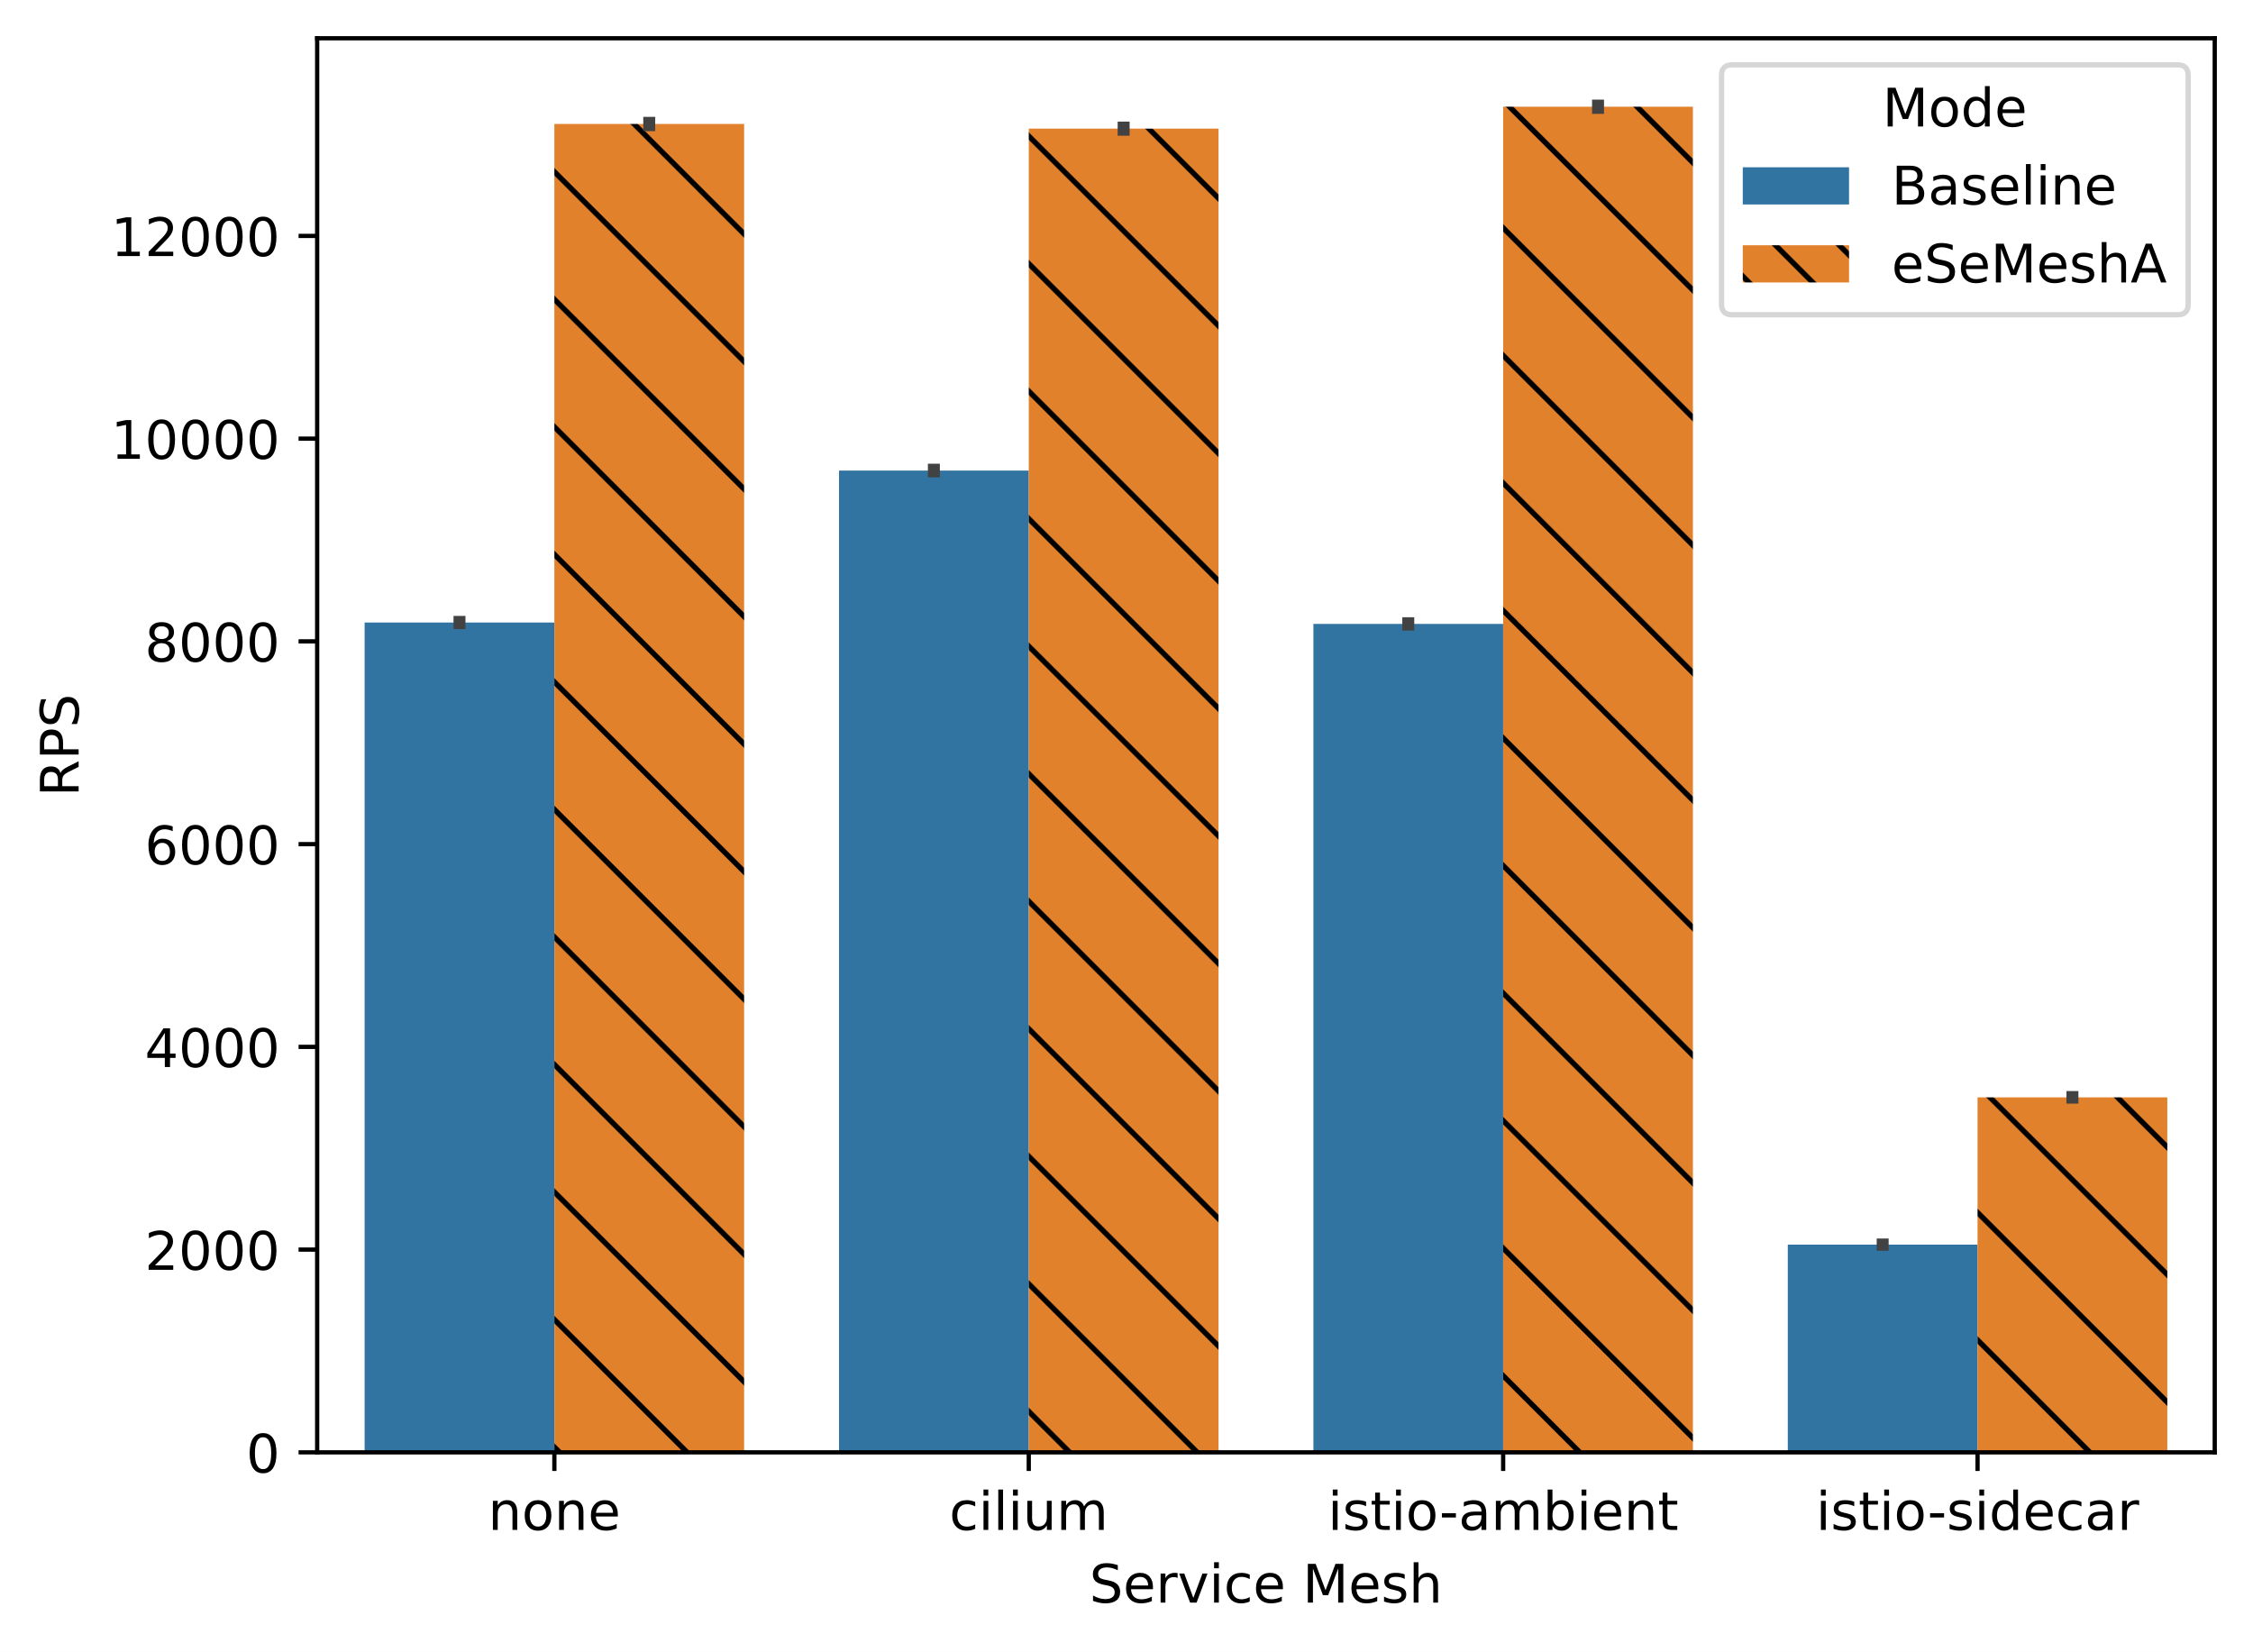
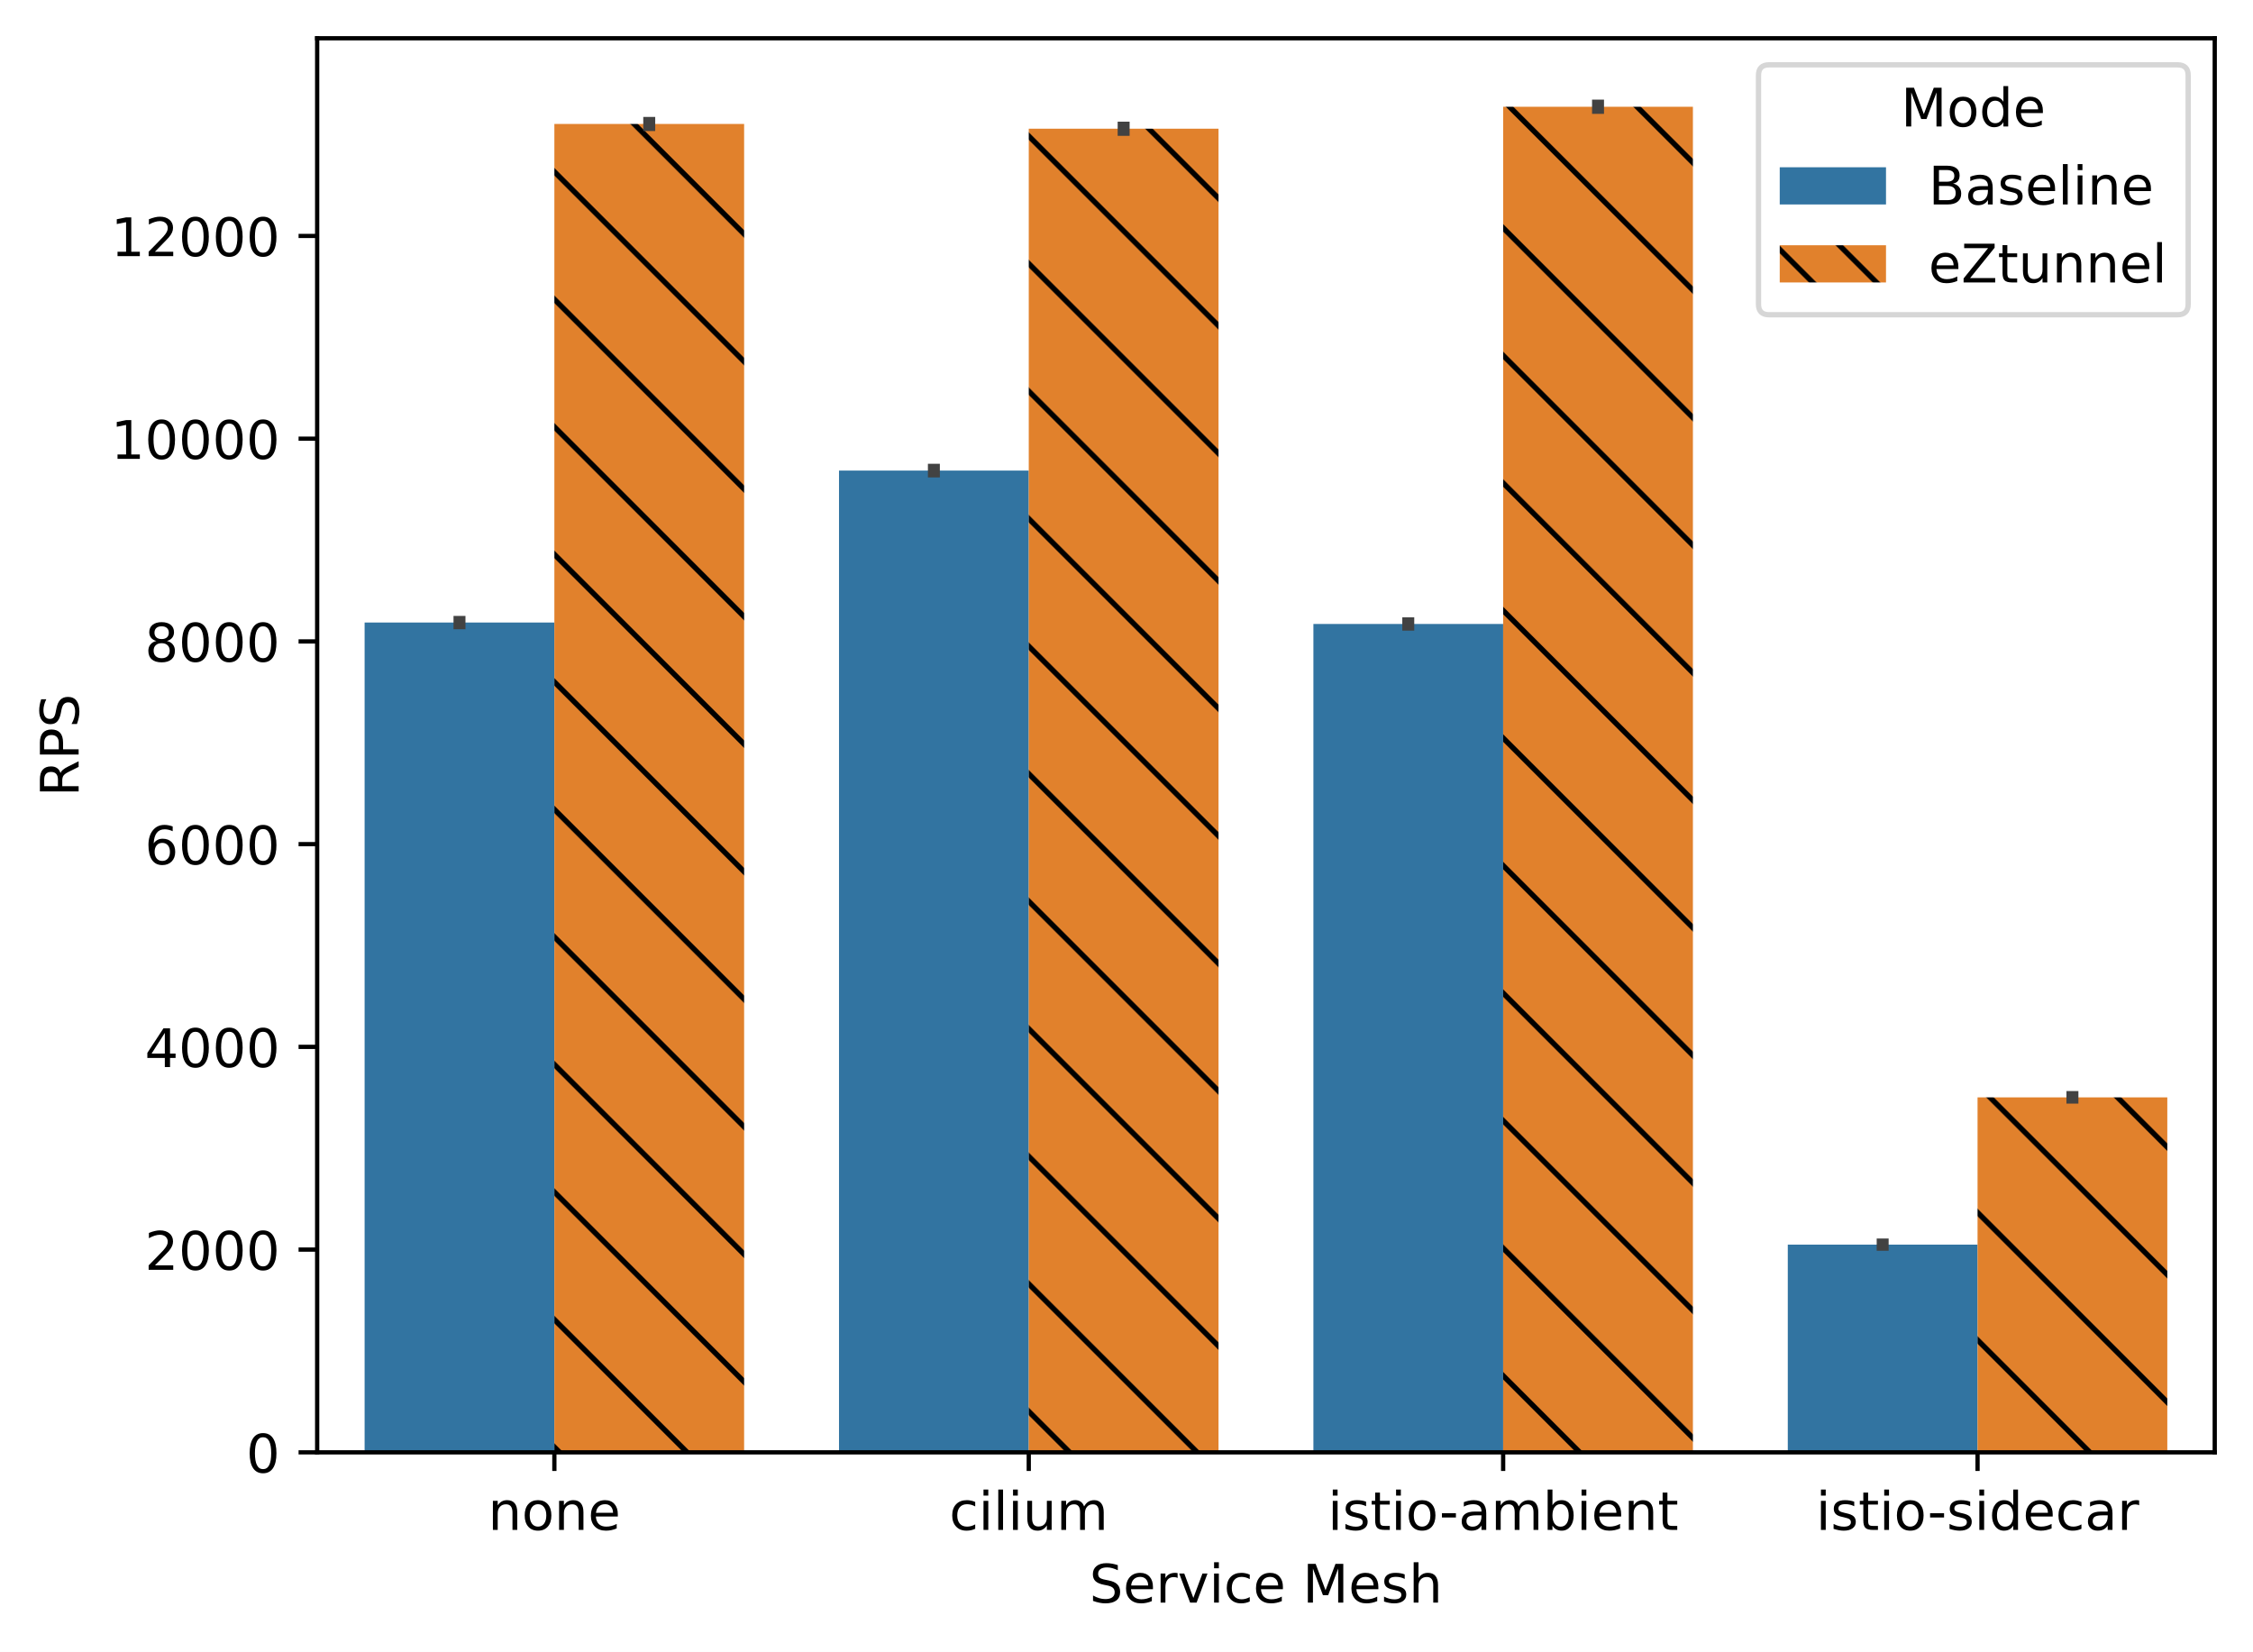
<svg xmlns="http://www.w3.org/2000/svg" xmlns:xlink="http://www.w3.org/1999/xlink" width="424.011pt" height="310.868pt" viewBox="0 0 424.011 310.868" version="1.1">
  <defs>
    <style type="text/css">*{stroke-linejoin: round; stroke-linecap: butt}</style>
  </defs>
  <g id="figure_1">
    <g id="patch_1">
      <path d="M 0 310.868  L 424.011 310.868  L 424.011 0  L 0 0  z " style="fill: #ffffff" />
    </g>
    <g id="axes_1">
      <g id="patch_2">
        <path d="M 59.691 273.312  L 416.811 273.312  L 416.811 7.2  L 59.691 7.2  z " style="fill: #ffffff" />
      </g>
      <g id="patch_3">
-         <path d="M 68.619 273.312  L 104.331 273.312  L 104.331 117.149  L 68.619 117.149  z " clip-path="url(#paa64624ed4)" style="fill: #3274a1" />
+         <path d="M 68.619 273.312  L 104.331 273.312  L 104.331 117.155  L 68.619 117.155  z " clip-path="url(#paa64624ed4)" style="fill: #3274a1" />
      </g>
      <g id="patch_4">
-         <path d="M 157.899 273.312  L 193.611 273.312  L 193.611 88.551  L 157.899 88.551  z " clip-path="url(#paa64624ed4)" style="fill: #3274a1" />
+         <path d="M 157.899 273.312  L 193.611 273.312  L 193.611 88.557  L 157.899 88.557  z " clip-path="url(#paa64624ed4)" style="fill: #3274a1" />
      </g>
      <g id="patch_5">
-         <path d="M 247.179 273.312  L 282.891 273.312  L 282.891 117.413  L 247.179 117.413  z " clip-path="url(#paa64624ed4)" style="fill: #3274a1" />
+         <path d="M 247.179 273.312  L 282.891 273.312  L 282.891 117.418  L 247.179 117.418  z " clip-path="url(#paa64624ed4)" style="fill: #3274a1" />
      </g>
      <g id="patch_6">
-         <path d="M 336.459 273.312  L 372.171 273.312  L 372.171 234.222  L 336.459 234.222  z " clip-path="url(#paa64624ed4)" style="fill: #3274a1" />
+         <path d="M 336.459 273.312  L 372.171 273.312  L 372.171 234.224  L 336.459 234.224  z " clip-path="url(#paa64624ed4)" style="fill: #3274a1" />
      </g>
      <g id="patch_7">
-         <path d="M 104.331 273.312  L 140.043 273.312  L 140.043 23.322  L 104.331 23.322  z " clip-path="url(#paa64624ed4)" style="fill: url(#he0cd103566)" />
+         <path d="M 104.331 273.312  L 140.043 273.312  L 140.043 23.331  L 104.331 23.331  z " clip-path="url(#paa64624ed4)" style="fill: url(#he0cd103566)" />
      </g>
      <g id="patch_8">
-         <path d="M 193.611 273.312  L 229.323 273.312  L 229.323 24.21  L 193.611 24.21  z " clip-path="url(#paa64624ed4)" style="fill: url(#he0cd103566)" />
+         <path d="M 193.611 273.312  L 229.323 273.312  L 229.323 24.219  L 193.611 24.219  z " clip-path="url(#paa64624ed4)" style="fill: url(#he0cd103566)" />
      </g>
      <g id="patch_9">
-         <path d="M 282.891 273.312  L 318.603 273.312  L 318.603 20.083  L 282.891 20.083  z " clip-path="url(#paa64624ed4)" style="fill: url(#he0cd103566)" />
+         <path d="M 282.891 273.312  L 318.603 273.312  L 318.603 20.091  L 282.891 20.091  z " clip-path="url(#paa64624ed4)" style="fill: url(#he0cd103566)" />
      </g>
      <g id="patch_10">
-         <path d="M 372.171 273.312  L 407.883 273.312  L 407.883 206.505  L 372.171 206.505  z " clip-path="url(#paa64624ed4)" style="fill: url(#he0cd103566)" />
+         <path d="M 372.171 273.312  L 407.883 273.312  L 407.883 206.507  L 372.171 206.507  z " clip-path="url(#paa64624ed4)" style="fill: url(#he0cd103566)" />
      </g>
      <g id="patch_11">
        <path d="M 104.331 273.312  L 104.331 273.312  L 104.331 273.312  L 104.331 273.312  z " clip-path="url(#paa64624ed4)" style="fill: #3274a1" />
      </g>
      <g id="patch_12">
        <path d="M 104.331 273.312  L 104.331 273.312  L 104.331 273.312  L 104.331 273.312  z " clip-path="url(#paa64624ed4)" style="fill: #e1812c" />
      </g>
      <g id="matplotlib.axis_1">
        <g id="xtick_1">
          <g id="line2d_1">
            <defs>
              <path id="mbcb02aef95" d="M 0 0  L 0 3.5  " style="stroke: #000000; stroke-width: 0.8" />
            </defs>
            <g>
              <use xlink:href="#mbcb02aef95" x="104.331" y="273.312" style="stroke: #000000; stroke-width: 0.8" />
            </g>
          </g>
          <g id="text_1">
            <g transform="translate(91.85719 287.9104) scale(0.1 -0.1)">
              <defs>
                <path id="DejaVuSans-6e" d="M 3513 2113  L 3513 0  L 2938 0  L 2938 2094  Q 2938 2591 2744 2837  Q 2550 3084 2163 3084  Q 1697 3084 1428 2787  Q 1159 2491 1159 1978  L 1159 0  L 581 0  L 581 3500  L 1159 3500  L 1159 2956  Q 1366 3272 1645 3428  Q 1925 3584 2291 3584  Q 2894 3584 3203 3211  Q 3513 2838 3513 2113  z " transform="scale(0.015625)" />
                <path id="DejaVuSans-6f" d="M 1959 3097  Q 1497 3097 1228 2736  Q 959 2375 959 1747  Q 959 1119 1226 758  Q 1494 397 1959 397  Q 2419 397 2687 759  Q 2956 1122 2956 1747  Q 2956 2369 2687 2733  Q 2419 3097 1959 3097  z M 1959 3584  Q 2709 3584 3137 3096  Q 3566 2609 3566 1747  Q 3566 888 3137 398  Q 2709 -91 1959 -91  Q 1206 -91 779 398  Q 353 888 353 1747  Q 353 2609 779 3096  Q 1206 3584 1959 3584  z " transform="scale(0.015625)" />
                <path id="DejaVuSans-65" d="M 3597 1894  L 3597 1613  L 953 1613  Q 991 1019 1311 708  Q 1631 397 2203 397  Q 2534 397 2845 478  Q 3156 559 3463 722  L 3463 178  Q 3153 47 2828 -22  Q 2503 -91 2169 -91  Q 1331 -91 842 396  Q 353 884 353 1716  Q 353 2575 817 3079  Q 1281 3584 2069 3584  Q 2775 3584 3186 3129  Q 3597 2675 3597 1894  z M 3022 2063  Q 3016 2534 2758 2815  Q 2500 3097 2075 3097  Q 1594 3097 1305 2825  Q 1016 2553 972 2059  L 3022 2063  z " transform="scale(0.015625)" />
              </defs>
              <use xlink:href="#DejaVuSans-6e" />
              <use xlink:href="#DejaVuSans-6f" transform="translate(63.37891 0)" />
              <use xlink:href="#DejaVuSans-6e" transform="translate(124.5605 0)" />
              <use xlink:href="#DejaVuSans-65" transform="translate(187.9395 0)" />
            </g>
          </g>
        </g>
        <g id="xtick_2">
          <g id="line2d_2">
            <g>
              <use xlink:href="#mbcb02aef95" x="193.611" y="273.312" style="stroke: #000000; stroke-width: 0.8" />
            </g>
          </g>
          <g id="text_2">
            <g transform="translate(178.6552 287.9104) scale(0.1 -0.1)">
              <defs>
                <path id="DejaVuSans-63" d="M 3122 3366  L 3122 2828  Q 2878 2963 2633 3030  Q 2388 3097 2138 3097  Q 1578 3097 1268 2742  Q 959 2388 959 1747  Q 959 1106 1268 751  Q 1578 397 2138 397  Q 2388 397 2633 464  Q 2878 531 3122 666  L 3122 134  Q 2881 22 2623 -34  Q 2366 -91 2075 -91  Q 1284 -91 818 406  Q 353 903 353 1747  Q 353 2603 823 3093  Q 1294 3584 2113 3584  Q 2378 3584 2631 3529  Q 2884 3475 3122 3366  z " transform="scale(0.015625)" />
                <path id="DejaVuSans-69" d="M 603 3500  L 1178 3500  L 1178 0  L 603 0  L 603 3500  z M 603 4863  L 1178 4863  L 1178 4134  L 603 4134  L 603 4863  z " transform="scale(0.015625)" />
                <path id="DejaVuSans-6c" d="M 603 4863  L 1178 4863  L 1178 0  L 603 0  L 603 4863  z " transform="scale(0.015625)" />
                <path id="DejaVuSans-75" d="M 544 1381  L 544 3500  L 1119 3500  L 1119 1403  Q 1119 906 1312 657  Q 1506 409 1894 409  Q 2359 409 2629 706  Q 2900 1003 2900 1516  L 2900 3500  L 3475 3500  L 3475 0  L 2900 0  L 2900 538  Q 2691 219 2414 64  Q 2138 -91 1772 -91  Q 1169 -91 856 284  Q 544 659 544 1381  z M 1991 3584  L 1991 3584  z " transform="scale(0.015625)" />
                <path id="DejaVuSans-6d" d="M 3328 2828  Q 3544 3216 3844 3400  Q 4144 3584 4550 3584  Q 5097 3584 5394 3201  Q 5691 2819 5691 2113  L 5691 0  L 5113 0  L 5113 2094  Q 5113 2597 4934 2840  Q 4756 3084 4391 3084  Q 3944 3084 3684 2787  Q 3425 2491 3425 1978  L 3425 0  L 2847 0  L 2847 2094  Q 2847 2600 2669 2842  Q 2491 3084 2119 3084  Q 1678 3084 1418 2786  Q 1159 2488 1159 1978  L 1159 0  L 581 0  L 581 3500  L 1159 3500  L 1159 2956  Q 1356 3278 1631 3431  Q 1906 3584 2284 3584  Q 2666 3584 2933 3390  Q 3200 3197 3328 2828  z " transform="scale(0.015625)" />
              </defs>
              <use xlink:href="#DejaVuSans-63" />
              <use xlink:href="#DejaVuSans-69" transform="translate(54.98047 0)" />
              <use xlink:href="#DejaVuSans-6c" transform="translate(82.76367 0)" />
              <use xlink:href="#DejaVuSans-69" transform="translate(110.5469 0)" />
              <use xlink:href="#DejaVuSans-75" transform="translate(138.3301 0)" />
              <use xlink:href="#DejaVuSans-6d" transform="translate(201.709 0)" />
            </g>
          </g>
        </g>
        <g id="xtick_3">
          <g id="line2d_3">
            <g>
              <use xlink:href="#mbcb02aef95" x="282.891" y="273.312" style="stroke: #000000; stroke-width: 0.8" />
            </g>
          </g>
          <g id="text_3">
            <g transform="translate(249.8875 287.9104) scale(0.1 -0.1)">
              <defs>
                <path id="DejaVuSans-73" d="M 2834 3397  L 2834 2853  Q 2591 2978 2328 3040  Q 2066 3103 1784 3103  Q 1356 3103 1142 2972  Q 928 2841 928 2578  Q 928 2378 1081 2264  Q 1234 2150 1697 2047  L 1894 2003  Q 2506 1872 2764 1633  Q 3022 1394 3022 966  Q 3022 478 2636 193  Q 2250 -91 1575 -91  Q 1294 -91 989 -36  Q 684 19 347 128  L 347 722  Q 666 556 975 473  Q 1284 391 1588 391  Q 1994 391 2212 530  Q 2431 669 2431 922  Q 2431 1156 2273 1281  Q 2116 1406 1581 1522  L 1381 1569  Q 847 1681 609 1914  Q 372 2147 372 2553  Q 372 3047 722 3315  Q 1072 3584 1716 3584  Q 2034 3584 2315 3537  Q 2597 3491 2834 3397  z " transform="scale(0.015625)" />
                <path id="DejaVuSans-74" d="M 1172 4494  L 1172 3500  L 2356 3500  L 2356 3053  L 1172 3053  L 1172 1153  Q 1172 725 1289 603  Q 1406 481 1766 481  L 2356 481  L 2356 0  L 1766 0  Q 1100 0 847 248  Q 594 497 594 1153  L 594 3053  L 172 3053  L 172 3500  L 594 3500  L 594 4494  L 1172 4494  z " transform="scale(0.015625)" />
                <path id="DejaVuSans-2d" d="M 313 2009  L 1997 2009  L 1997 1497  L 313 1497  L 313 2009  z " transform="scale(0.015625)" />
                <path id="DejaVuSans-61" d="M 2194 1759  Q 1497 1759 1228 1600  Q 959 1441 959 1056  Q 959 750 1161 570  Q 1363 391 1709 391  Q 2188 391 2477 730  Q 2766 1069 2766 1631  L 2766 1759  L 2194 1759  z M 3341 1997  L 3341 0  L 2766 0  L 2766 531  Q 2569 213 2275 61  Q 1981 -91 1556 -91  Q 1019 -91 701 211  Q 384 513 384 1019  Q 384 1609 779 1909  Q 1175 2209 1959 2209  L 2766 2209  L 2766 2266  Q 2766 2663 2505 2880  Q 2244 3097 1772 3097  Q 1472 3097 1187 3025  Q 903 2953 641 2809  L 641 3341  Q 956 3463 1253 3523  Q 1550 3584 1831 3584  Q 2591 3584 2966 3190  Q 3341 2797 3341 1997  z " transform="scale(0.015625)" />
                <path id="DejaVuSans-62" d="M 3116 1747  Q 3116 2381 2855 2742  Q 2594 3103 2138 3103  Q 1681 3103 1420 2742  Q 1159 2381 1159 1747  Q 1159 1113 1420 752  Q 1681 391 2138 391  Q 2594 391 2855 752  Q 3116 1113 3116 1747  z M 1159 2969  Q 1341 3281 1617 3432  Q 1894 3584 2278 3584  Q 2916 3584 3314 3078  Q 3713 2572 3713 1747  Q 3713 922 3314 415  Q 2916 -91 2278 -91  Q 1894 -91 1617 61  Q 1341 213 1159 525  L 1159 0  L 581 0  L 581 4863  L 1159 4863  L 1159 2969  z " transform="scale(0.015625)" />
              </defs>
              <use xlink:href="#DejaVuSans-69" />
              <use xlink:href="#DejaVuSans-73" transform="translate(27.7832 0)" />
              <use xlink:href="#DejaVuSans-74" transform="translate(79.88281 0)" />
              <use xlink:href="#DejaVuSans-69" transform="translate(119.0918 0)" />
              <use xlink:href="#DejaVuSans-6f" transform="translate(146.875 0)" />
              <use xlink:href="#DejaVuSans-2d" transform="translate(209.9316 0)" />
              <use xlink:href="#DejaVuSans-61" transform="translate(246.0156 0)" />
              <use xlink:href="#DejaVuSans-6d" transform="translate(307.2949 0)" />
              <use xlink:href="#DejaVuSans-62" transform="translate(404.707 0)" />
              <use xlink:href="#DejaVuSans-69" transform="translate(468.1836 0)" />
              <use xlink:href="#DejaVuSans-65" transform="translate(495.9668 0)" />
              <use xlink:href="#DejaVuSans-6e" transform="translate(557.4902 0)" />
              <use xlink:href="#DejaVuSans-74" transform="translate(620.8691 0)" />
            </g>
          </g>
        </g>
        <g id="xtick_4">
          <g id="line2d_4">
            <g>
              <use xlink:href="#mbcb02aef95" x="372.171" y="273.312" style="stroke: #000000; stroke-width: 0.8" />
            </g>
          </g>
          <g id="text_4">
            <g transform="translate(341.7573 287.9104) scale(0.1 -0.1)">
              <defs>
                <path id="DejaVuSans-64" d="M 2906 2969  L 2906 4863  L 3481 4863  L 3481 0  L 2906 0  L 2906 525  Q 2725 213 2448 61  Q 2172 -91 1784 -91  Q 1150 -91 751 415  Q 353 922 353 1747  Q 353 2572 751 3078  Q 1150 3584 1784 3584  Q 2172 3584 2448 3432  Q 2725 3281 2906 2969  z M 947 1747  Q 947 1113 1208 752  Q 1469 391 1925 391  Q 2381 391 2643 752  Q 2906 1113 2906 1747  Q 2906 2381 2643 2742  Q 2381 3103 1925 3103  Q 1469 3103 1208 2742  Q 947 2381 947 1747  z " transform="scale(0.015625)" />
                <path id="DejaVuSans-72" d="M 2631 2963  Q 2534 3019 2420 3045  Q 2306 3072 2169 3072  Q 1681 3072 1420 2755  Q 1159 2438 1159 1844  L 1159 0  L 581 0  L 581 3500  L 1159 3500  L 1159 2956  Q 1341 3275 1631 3429  Q 1922 3584 2338 3584  Q 2397 3584 2469 3576  Q 2541 3569 2628 3553  L 2631 2963  z " transform="scale(0.015625)" />
              </defs>
              <use xlink:href="#DejaVuSans-69" />
              <use xlink:href="#DejaVuSans-73" transform="translate(27.7832 0)" />
              <use xlink:href="#DejaVuSans-74" transform="translate(79.88281 0)" />
              <use xlink:href="#DejaVuSans-69" transform="translate(119.0918 0)" />
              <use xlink:href="#DejaVuSans-6f" transform="translate(146.875 0)" />
              <use xlink:href="#DejaVuSans-2d" transform="translate(209.9316 0)" />
              <use xlink:href="#DejaVuSans-73" transform="translate(246.0156 0)" />
              <use xlink:href="#DejaVuSans-69" transform="translate(298.1152 0)" />
              <use xlink:href="#DejaVuSans-64" transform="translate(325.8984 0)" />
              <use xlink:href="#DejaVuSans-65" transform="translate(389.375 0)" />
              <use xlink:href="#DejaVuSans-63" transform="translate(450.8984 0)" />
              <use xlink:href="#DejaVuSans-61" transform="translate(505.8789 0)" />
              <use xlink:href="#DejaVuSans-72" transform="translate(567.1582 0)" />
            </g>
          </g>
        </g>
        <g id="text_5">
          <g transform="translate(205.017 301.5886) scale(0.1 -0.1)">
            <defs>
              <path id="DejaVuSans-53" d="M 3425 4513  L 3425 3897  Q 3066 4069 2747 4153  Q 2428 4238 2131 4238  Q 1616 4238 1336 4038  Q 1056 3838 1056 3469  Q 1056 3159 1242 3001  Q 1428 2844 1947 2747  L 2328 2669  Q 3034 2534 3370 2195  Q 3706 1856 3706 1288  Q 3706 609 3251 259  Q 2797 -91 1919 -91  Q 1588 -91 1214 -16  Q 841 59 441 206  L 441 856  Q 825 641 1194 531  Q 1563 422 1919 422  Q 2459 422 2753 634  Q 3047 847 3047 1241  Q 3047 1584 2836 1778  Q 2625 1972 2144 2069  L 1759 2144  Q 1053 2284 737 2584  Q 422 2884 422 3419  Q 422 4038 858 4394  Q 1294 4750 2059 4750  Q 2388 4750 2728 4690  Q 3069 4631 3425 4513  z " transform="scale(0.015625)" />
              <path id="DejaVuSans-76" d="M 191 3500  L 800 3500  L 1894 563  L 2988 3500  L 3597 3500  L 2284 0  L 1503 0  L 191 3500  z " transform="scale(0.015625)" />
              <path id="DejaVuSans-20" transform="scale(0.015625)" />
              <path id="DejaVuSans-4d" d="M 628 4666  L 1569 4666  L 2759 1491  L 3956 4666  L 4897 4666  L 4897 0  L 4281 0  L 4281 4097  L 3078 897  L 2444 897  L 1241 4097  L 1241 0  L 628 0  L 628 4666  z " transform="scale(0.015625)" />
              <path id="DejaVuSans-68" d="M 3513 2113  L 3513 0  L 2938 0  L 2938 2094  Q 2938 2591 2744 2837  Q 2550 3084 2163 3084  Q 1697 3084 1428 2787  Q 1159 2491 1159 1978  L 1159 0  L 581 0  L 581 4863  L 1159 4863  L 1159 2956  Q 1366 3272 1645 3428  Q 1925 3584 2291 3584  Q 2894 3584 3203 3211  Q 3513 2838 3513 2113  z " transform="scale(0.015625)" />
            </defs>
            <use xlink:href="#DejaVuSans-53" />
            <use xlink:href="#DejaVuSans-65" transform="translate(63.47656 0)" />
            <use xlink:href="#DejaVuSans-72" transform="translate(125 0)" />
            <use xlink:href="#DejaVuSans-76" transform="translate(166.1133 0)" />
            <use xlink:href="#DejaVuSans-69" transform="translate(225.293 0)" />
            <use xlink:href="#DejaVuSans-63" transform="translate(253.0762 0)" />
            <use xlink:href="#DejaVuSans-65" transform="translate(308.0566 0)" />
            <use xlink:href="#DejaVuSans-20" transform="translate(369.5801 0)" />
            <use xlink:href="#DejaVuSans-4d" transform="translate(401.3672 0)" />
            <use xlink:href="#DejaVuSans-65" transform="translate(487.6465 0)" />
            <use xlink:href="#DejaVuSans-73" transform="translate(549.1699 0)" />
            <use xlink:href="#DejaVuSans-68" transform="translate(601.2695 0)" />
          </g>
        </g>
      </g>
      <g id="matplotlib.axis_2">
        <g id="ytick_1">
          <g id="line2d_5">
            <defs>
              <path id="me5179b328b" d="M 0 0  L -3.5 0  " style="stroke: #000000; stroke-width: 0.8" />
            </defs>
            <g>
              <use xlink:href="#me5179b328b" x="59.691" y="273.312" style="stroke: #000000; stroke-width: 0.8" />
            </g>
          </g>
          <g id="text_6">
            <g transform="translate(46.32812 277.1112) scale(0.1 -0.1)">
              <defs>
                <path id="DejaVuSans-30" d="M 2034 4250  Q 1547 4250 1301 3770  Q 1056 3291 1056 2328  Q 1056 1369 1301 889  Q 1547 409 2034 409  Q 2525 409 2770 889  Q 3016 1369 3016 2328  Q 3016 3291 2770 3770  Q 2525 4250 2034 4250  z M 2034 4750  Q 2819 4750 3233 4129  Q 3647 3509 3647 2328  Q 3647 1150 3233 529  Q 2819 -91 2034 -91  Q 1250 -91 836 529  Q 422 1150 422 2328  Q 422 3509 836 4129  Q 1250 4750 2034 4750  z " transform="scale(0.015625)" />
              </defs>
              <use xlink:href="#DejaVuSans-30" />
            </g>
          </g>
        </g>
        <g id="ytick_2">
          <g id="line2d_6">
            <g>
-               <use xlink:href="#me5179b328b" x="59.691" y="235.159" style="stroke: #000000; stroke-width: 0.8" />
+               <use xlink:href="#me5179b328b" x="59.691" y="235.16" style="stroke: #000000; stroke-width: 0.8" />
            </g>
          </g>
          <g id="text_7">
-             <g transform="translate(27.24063 238.9581) scale(0.1 -0.1)">
+             <g transform="translate(27.24063 238.9594) scale(0.1 -0.1)">
              <defs>
                <path id="DejaVuSans-32" d="M 1228 531  L 3431 531  L 3431 0  L 469 0  L 469 531  Q 828 903 1448 1529  Q 2069 2156 2228 2338  Q 2531 2678 2651 2914  Q 2772 3150 2772 3378  Q 2772 3750 2511 3984  Q 2250 4219 1831 4219  Q 1534 4219 1204 4116  Q 875 4013 500 3803  L 500 4441  Q 881 4594 1212 4672  Q 1544 4750 1819 4750  Q 2544 4750 2975 4387  Q 3406 4025 3406 3419  Q 3406 3131 3298 2873  Q 3191 2616 2906 2266  Q 2828 2175 2409 1742  Q 1991 1309 1228 531  z " transform="scale(0.015625)" />
              </defs>
              <use xlink:href="#DejaVuSans-32" />
              <use xlink:href="#DejaVuSans-30" transform="translate(63.62305 0)" />
              <use xlink:href="#DejaVuSans-30" transform="translate(127.2461 0)" />
              <use xlink:href="#DejaVuSans-30" transform="translate(190.8691 0)" />
            </g>
          </g>
        </g>
        <g id="ytick_3">
          <g id="line2d_7">
            <g>
-               <use xlink:href="#me5179b328b" x="59.691" y="197.006" style="stroke: #000000; stroke-width: 0.8" />
+               <use xlink:href="#me5179b328b" x="59.691" y="197.008" style="stroke: #000000; stroke-width: 0.8" />
            </g>
          </g>
          <g id="text_8">
-             <g transform="translate(27.24063 200.8049) scale(0.1 -0.1)">
+             <g transform="translate(27.24063 200.8076) scale(0.1 -0.1)">
              <defs>
                <path id="DejaVuSans-34" d="M 2419 4116  L 825 1625  L 2419 1625  L 2419 4116  z M 2253 4666  L 3047 4666  L 3047 1625  L 3713 1625  L 3713 1100  L 3047 1100  L 3047 0  L 2419 0  L 2419 1100  L 313 1100  L 313 1709  L 2253 4666  z " transform="scale(0.015625)" />
              </defs>
              <use xlink:href="#DejaVuSans-34" />
              <use xlink:href="#DejaVuSans-30" transform="translate(63.62305 0)" />
              <use xlink:href="#DejaVuSans-30" transform="translate(127.2461 0)" />
              <use xlink:href="#DejaVuSans-30" transform="translate(190.8691 0)" />
            </g>
          </g>
        </g>
        <g id="ytick_4">
          <g id="line2d_8">
            <g>
-               <use xlink:href="#me5179b328b" x="59.691" y="158.853" style="stroke: #000000; stroke-width: 0.8" />
+               <use xlink:href="#me5179b328b" x="59.691" y="158.857" style="stroke: #000000; stroke-width: 0.8" />
            </g>
          </g>
          <g id="text_9">
-             <g transform="translate(27.24063 162.6518) scale(0.1 -0.1)">
+             <g transform="translate(27.24063 162.6558) scale(0.1 -0.1)">
              <defs>
                <path id="DejaVuSans-36" d="M 2113 2584  Q 1688 2584 1439 2293  Q 1191 2003 1191 1497  Q 1191 994 1439 701  Q 1688 409 2113 409  Q 2538 409 2786 701  Q 3034 994 3034 1497  Q 3034 2003 2786 2293  Q 2538 2584 2113 2584  z M 3366 4563  L 3366 3988  Q 3128 4100 2886 4159  Q 2644 4219 2406 4219  Q 1781 4219 1451 3797  Q 1122 3375 1075 2522  Q 1259 2794 1537 2939  Q 1816 3084 2150 3084  Q 2853 3084 3261 2657  Q 3669 2231 3669 1497  Q 3669 778 3244 343  Q 2819 -91 2113 -91  Q 1303 -91 875 529  Q 447 1150 447 2328  Q 447 3434 972 4092  Q 1497 4750 2381 4750  Q 2619 4750 2861 4703  Q 3103 4656 3366 4563  z " transform="scale(0.015625)" />
              </defs>
              <use xlink:href="#DejaVuSans-36" />
              <use xlink:href="#DejaVuSans-30" transform="translate(63.62305 0)" />
              <use xlink:href="#DejaVuSans-30" transform="translate(127.2461 0)" />
              <use xlink:href="#DejaVuSans-30" transform="translate(190.8691 0)" />
            </g>
          </g>
        </g>
        <g id="ytick_5">
          <g id="line2d_9">
            <g>
-               <use xlink:href="#me5179b328b" x="59.691" y="120.699" style="stroke: #000000; stroke-width: 0.8" />
+               <use xlink:href="#me5179b328b" x="59.691" y="120.705" style="stroke: #000000; stroke-width: 0.8" />
            </g>
          </g>
          <g id="text_10">
-             <g transform="translate(27.24063 124.4986) scale(0.1 -0.1)">
+             <g transform="translate(27.24063 124.504) scale(0.1 -0.1)">
              <defs>
                <path id="DejaVuSans-38" d="M 2034 2216  Q 1584 2216 1326 1975  Q 1069 1734 1069 1313  Q 1069 891 1326 650  Q 1584 409 2034 409  Q 2484 409 2743 651  Q 3003 894 3003 1313  Q 3003 1734 2745 1975  Q 2488 2216 2034 2216  z M 1403 2484  Q 997 2584 770 2862  Q 544 3141 544 3541  Q 544 4100 942 4425  Q 1341 4750 2034 4750  Q 2731 4750 3128 4425  Q 3525 4100 3525 3541  Q 3525 3141 3298 2862  Q 3072 2584 2669 2484  Q 3125 2378 3379 2068  Q 3634 1759 3634 1313  Q 3634 634 3220 271  Q 2806 -91 2034 -91  Q 1263 -91 848 271  Q 434 634 434 1313  Q 434 1759 690 2068  Q 947 2378 1403 2484  z M 1172 3481  Q 1172 3119 1398 2916  Q 1625 2713 2034 2713  Q 2441 2713 2670 2916  Q 2900 3119 2900 3481  Q 2900 3844 2670 4047  Q 2441 4250 2034 4250  Q 1625 4250 1398 4047  Q 1172 3844 1172 3481  z " transform="scale(0.015625)" />
              </defs>
              <use xlink:href="#DejaVuSans-38" />
              <use xlink:href="#DejaVuSans-30" transform="translate(63.62305 0)" />
              <use xlink:href="#DejaVuSans-30" transform="translate(127.2461 0)" />
              <use xlink:href="#DejaVuSans-30" transform="translate(190.8691 0)" />
            </g>
          </g>
        </g>
        <g id="ytick_6">
          <g id="line2d_10">
            <g>
-               <use xlink:href="#me5179b328b" x="59.691" y="82.546" style="stroke: #000000; stroke-width: 0.8" />
+               <use xlink:href="#me5179b328b" x="59.691" y="82.553" style="stroke: #000000; stroke-width: 0.8" />
            </g>
          </g>
          <g id="text_11">
-             <g transform="translate(20.87813 86.34548) scale(0.1 -0.1)">
+             <g transform="translate(20.87813 86.35217) scale(0.1 -0.1)">
              <defs>
                <path id="DejaVuSans-31" d="M 794 531  L 1825 531  L 1825 4091  L 703 3866  L 703 4441  L 1819 4666  L 2450 4666  L 2450 531  L 3481 531  L 3481 0  L 794 0  L 794 531  z " transform="scale(0.015625)" />
              </defs>
              <use xlink:href="#DejaVuSans-31" />
              <use xlink:href="#DejaVuSans-30" transform="translate(63.62305 0)" />
              <use xlink:href="#DejaVuSans-30" transform="translate(127.2461 0)" />
              <use xlink:href="#DejaVuSans-30" transform="translate(190.8691 0)" />
              <use xlink:href="#DejaVuSans-30" transform="translate(254.4922 0)" />
            </g>
          </g>
        </g>
        <g id="ytick_7">
          <g id="line2d_11">
            <g>
-               <use xlink:href="#me5179b328b" x="59.691" y="44.393" style="stroke: #000000; stroke-width: 0.8" />
+               <use xlink:href="#me5179b328b" x="59.691" y="44.401" style="stroke: #000000; stroke-width: 0.8" />
            </g>
          </g>
          <g id="text_12">
-             <g transform="translate(20.87813 48.19234) scale(0.1 -0.1)">
+             <g transform="translate(20.87813 48.20036) scale(0.1 -0.1)">
              <use xlink:href="#DejaVuSans-31" />
              <use xlink:href="#DejaVuSans-32" transform="translate(63.62305 0)" />
              <use xlink:href="#DejaVuSans-30" transform="translate(127.2461 0)" />
              <use xlink:href="#DejaVuSans-30" transform="translate(190.8691 0)" />
              <use xlink:href="#DejaVuSans-30" transform="translate(254.4922 0)" />
            </g>
          </g>
        </g>
        <g id="text_13">
          <g transform="translate(14.79844 149.9193) rotate(-90) scale(0.1 -0.1)">
            <defs>
              <path id="DejaVuSans-52" d="M 2841 2188  Q 3044 2119 3236 1894  Q 3428 1669 3622 1275  L 4263 0  L 3584 0  L 2988 1197  Q 2756 1666 2539 1819  Q 2322 1972 1947 1972  L 1259 1972  L 1259 0  L 628 0  L 628 4666  L 2053 4666  Q 2853 4666 3247 4331  Q 3641 3997 3641 3322  Q 3641 2881 3436 2590  Q 3231 2300 2841 2188  z M 1259 4147  L 1259 2491  L 2053 2491  Q 2509 2491 2742 2702  Q 2975 2913 2975 3322  Q 2975 3731 2742 3939  Q 2509 4147 2053 4147  L 1259 4147  z " transform="scale(0.015625)" />
              <path id="DejaVuSans-50" d="M 1259 4147  L 1259 2394  L 2053 2394  Q 2494 2394 2734 2622  Q 2975 2850 2975 3272  Q 2975 3691 2734 3919  Q 2494 4147 2053 4147  L 1259 4147  z M 628 4666  L 2053 4666  Q 2838 4666 3239 4311  Q 3641 3956 3641 3272  Q 3641 2581 3239 2228  Q 2838 1875 2053 1875  L 1259 1875  L 1259 0  L 628 0  L 628 4666  z " transform="scale(0.015625)" />
            </defs>
            <use xlink:href="#DejaVuSans-52" />
            <use xlink:href="#DejaVuSans-50" transform="translate(69.48242 0)" />
            <use xlink:href="#DejaVuSans-53" transform="translate(129.7852 0)" />
          </g>
        </g>
      </g>
      <g id="line2d_12">
-         <path d="M 86.475 117.268  L 86.475 117.027  " clip-path="url(#paa64624ed4)" style="fill: none; stroke: #424242; stroke-width: 2.25; stroke-linecap: square" />
+         <path d="M 86.475 117.288  L 86.475 117.033  " clip-path="url(#paa64624ed4)" style="fill: none; stroke: #424242; stroke-width: 2.25; stroke-linecap: square" />
      </g>
      <g id="line2d_13">
-         <path d="M 175.755 88.712  L 175.755 88.395  " clip-path="url(#paa64624ed4)" style="fill: none; stroke: #424242; stroke-width: 2.25; stroke-linecap: square" />
+         <path d="M 175.755 88.715  L 175.755 88.4  " clip-path="url(#paa64624ed4)" style="fill: none; stroke: #424242; stroke-width: 2.25; stroke-linecap: square" />
      </g>
      <g id="line2d_14">
-         <path d="M 265.035 117.544  L 265.035 117.282  " clip-path="url(#paa64624ed4)" style="fill: none; stroke: #424242; stroke-width: 2.25; stroke-linecap: square" />
+         <path d="M 265.035 117.555  L 265.035 117.294  " clip-path="url(#paa64624ed4)" style="fill: none; stroke: #424242; stroke-width: 2.25; stroke-linecap: square" />
      </g>
      <g id="line2d_15">
        <path d="M 354.315 234.256  L 354.315 234.191  " clip-path="url(#paa64624ed4)" style="fill: none; stroke: #424242; stroke-width: 2.25; stroke-linecap: square" />
      </g>
      <g id="line2d_16">
-         <path d="M 122.187 23.561  L 122.187 23.116  " clip-path="url(#paa64624ed4)" style="fill: none; stroke: #424242; stroke-width: 2.25; stroke-linecap: square" />
+         <path d="M 122.187 23.539  L 122.187 23.133  " clip-path="url(#paa64624ed4)" style="fill: none; stroke: #424242; stroke-width: 2.25; stroke-linecap: square" />
      </g>
      <g id="line2d_17">
-         <path d="M 211.467 24.422  L 211.467 24.015  " clip-path="url(#paa64624ed4)" style="fill: none; stroke: #424242; stroke-width: 2.25; stroke-linecap: square" />
+         <path d="M 211.467 24.435  L 211.467 24.022  " clip-path="url(#paa64624ed4)" style="fill: none; stroke: #424242; stroke-width: 2.25; stroke-linecap: square" />
      </g>
      <g id="line2d_18">
-         <path d="M 300.747 20.302  L 300.747 19.872  " clip-path="url(#paa64624ed4)" style="fill: none; stroke: #424242; stroke-width: 2.25; stroke-linecap: square" />
+         <path d="M 300.747 20.299  L 300.747 19.872  " clip-path="url(#paa64624ed4)" style="fill: none; stroke: #424242; stroke-width: 2.25; stroke-linecap: square" />
      </g>
      <g id="line2d_19">
-         <path d="M 390.027 206.556  L 390.027 206.449  " clip-path="url(#paa64624ed4)" style="fill: none; stroke: #424242; stroke-width: 2.25; stroke-linecap: square" />
+         <path d="M 390.027 206.556  L 390.027 206.452  " clip-path="url(#paa64624ed4)" style="fill: none; stroke: #424242; stroke-width: 2.25; stroke-linecap: square" />
      </g>
      <g id="patch_13">
        <path d="M 59.691 273.312  L 59.691 7.2  " style="fill: none; stroke: #000000; stroke-width: 0.8; stroke-linejoin: miter; stroke-linecap: square" />
      </g>
      <g id="patch_14">
        <path d="M 416.811 273.312  L 416.811 7.2  " style="fill: none; stroke: #000000; stroke-width: 0.8; stroke-linejoin: miter; stroke-linecap: square" />
      </g>
      <g id="patch_15">
        <path d="M 59.691 273.312  L 416.811 273.312  " style="fill: none; stroke: #000000; stroke-width: 0.8; stroke-linejoin: miter; stroke-linecap: square" />
      </g>
      <g id="patch_16">
        <path d="M 59.691 7.2  L 416.811 7.2  " style="fill: none; stroke: #000000; stroke-width: 0.8; stroke-linejoin: miter; stroke-linecap: square" />
      </g>
      <g id="legend_1">
        <g id="patch_17">
-           <path d="M 325.987 59.234  L 409.811 59.234  Q 411.811 59.234 411.811 57.234  L 411.811 14.2  Q 411.811 12.2 409.811 12.2  L 325.987 12.2  Q 323.987 12.2 323.987 14.2  L 323.987 57.234  Q 323.987 59.234 325.987 59.234  z " style="fill: #ffffff; opacity: 0.8; stroke: #cccccc; stroke-linejoin: miter" />
+           <path d="M 332.943 59.234  L 409.811 59.234  Q 411.811 59.234 411.811 57.234  L 411.811 14.2  Q 411.811 12.2 409.811 12.2  L 332.943 12.2  Q 330.943 12.2 330.943 14.2  L 330.943 57.234  Q 330.943 59.234 332.943 59.234  z " style="fill: #ffffff; opacity: 0.8; stroke: #cccccc; stroke-linejoin: miter" />
        </g>
        <g id="text_14">
-           <g transform="translate(354.2747 23.79844) scale(0.1 -0.1)">
+           <g transform="translate(357.7528 23.79844) scale(0.1 -0.1)">
            <use xlink:href="#DejaVuSans-4d" />
            <use xlink:href="#DejaVuSans-6f" transform="translate(86.2793 0)" />
            <use xlink:href="#DejaVuSans-64" transform="translate(147.4609 0)" />
            <use xlink:href="#DejaVuSans-65" transform="translate(210.9375 0)" />
          </g>
        </g>
        <g id="patch_18">
-           <path d="M 327.987 38.477  L 347.987 38.477  L 347.987 31.477  L 327.987 31.477  z " style="fill: #3274a1" />
+           <path d="M 334.943 38.477  L 354.943 38.477  L 354.943 31.477  L 334.943 31.477  z " style="fill: #3274a1" />
        </g>
        <g id="text_15">
-           <g transform="translate(355.9872 38.47656) scale(0.1 -0.1)">
+           <g transform="translate(362.9434 38.47656) scale(0.1 -0.1)">
            <defs>
              <path id="DejaVuSans-42" d="M 1259 2228  L 1259 519  L 2272 519  Q 2781 519 3026 730  Q 3272 941 3272 1375  Q 3272 1813 3026 2020  Q 2781 2228 2272 2228  L 1259 2228  z M 1259 4147  L 1259 2741  L 2194 2741  Q 2656 2741 2882 2914  Q 3109 3088 3109 3444  Q 3109 3797 2882 3972  Q 2656 4147 2194 4147  L 1259 4147  z M 628 4666  L 2241 4666  Q 2963 4666 3353 4366  Q 3744 4066 3744 3513  Q 3744 3084 3544 2831  Q 3344 2578 2956 2516  Q 3422 2416 3680 2098  Q 3938 1781 3938 1306  Q 3938 681 3513 340  Q 3088 0 2303 0  L 628 0  L 628 4666  z " transform="scale(0.015625)" />
            </defs>
            <use xlink:href="#DejaVuSans-42" />
            <use xlink:href="#DejaVuSans-61" transform="translate(68.60352 0)" />
            <use xlink:href="#DejaVuSans-73" transform="translate(129.8828 0)" />
            <use xlink:href="#DejaVuSans-65" transform="translate(181.9824 0)" />
            <use xlink:href="#DejaVuSans-6c" transform="translate(243.5059 0)" />
            <use xlink:href="#DejaVuSans-69" transform="translate(271.2891 0)" />
            <use xlink:href="#DejaVuSans-6e" transform="translate(299.0723 0)" />
            <use xlink:href="#DejaVuSans-65" transform="translate(362.4512 0)" />
          </g>
        </g>
        <g id="patch_19">
-           <path d="M 327.987 53.155  L 347.987 53.155  L 347.987 46.155  L 327.987 46.155  z " style="fill: url(#hd0e369c65c)" />
+           <path d="M 334.943 53.155  L 354.943 53.155  L 354.943 46.155  L 334.943 46.155  z " style="fill: url(#hd0e369c65c)" />
        </g>
        <g id="text_16">
-           <g transform="translate(355.9872 53.15469) scale(0.1 -0.1)">
-             <defs>
-               <path id="DejaVuSans-41" d="M 2188 4044  L 1331 1722  L 3047 1722  L 2188 4044  z M 1831 4666  L 2547 4666  L 4325 0  L 3669 0  L 3244 1197  L 1141 1197  L 716 0  L 50 0  L 1831 4666  z " transform="scale(0.015625)" />
+           <g transform="translate(362.9434 53.15469) scale(0.1 -0.1)">
+             <defs>
+               <path id="DejaVuSans-5a" d="M 359 4666  L 4025 4666  L 4025 4184  L 1075 531  L 4097 531  L 4097 0  L 288 0  L 288 481  L 3238 4134  L 359 4134  L 359 4666  z " transform="scale(0.015625)" />
            </defs>
            <use xlink:href="#DejaVuSans-65" />
-             <use xlink:href="#DejaVuSans-53" transform="translate(61.52344 0)" />
-             <use xlink:href="#DejaVuSans-65" transform="translate(125 0)" />
-             <use xlink:href="#DejaVuSans-4d" transform="translate(186.5234 0)" />
-             <use xlink:href="#DejaVuSans-65" transform="translate(272.8027 0)" />
-             <use xlink:href="#DejaVuSans-73" transform="translate(334.3262 0)" />
-             <use xlink:href="#DejaVuSans-68" transform="translate(386.4258 0)" />
-             <use xlink:href="#DejaVuSans-41" transform="translate(449.8047 0)" />
+             <use xlink:href="#DejaVuSans-5a" transform="translate(61.52344 0)" />
+             <use xlink:href="#DejaVuSans-74" transform="translate(130.0293 0)" />
+             <use xlink:href="#DejaVuSans-75" transform="translate(169.2383 0)" />
+             <use xlink:href="#DejaVuSans-6e" transform="translate(232.6172 0)" />
+             <use xlink:href="#DejaVuSans-6e" transform="translate(295.9961 0)" />
+             <use xlink:href="#DejaVuSans-65" transform="translate(359.375 0)" />
+             <use xlink:href="#DejaVuSans-6c" transform="translate(420.8984 0)" />
          </g>
        </g>
      </g>
    </g>
  </g>
  <defs>
    <clipPath id="paa64624ed4">
      <rect x="59.691" y="7.2" width="357.12" height="266.112" />
    </clipPath>
  </defs>
  <defs>
    <pattern id="he0cd103566" patternUnits="userSpaceOnUse" x="0" y="0" width="72" height="72">
      <rect x="0" y="0" width="73" height="73" fill="#e1812c" />
      <path d="M -36 36  L 36 108  M -24 24  L 48 96  M -12 12  L 60 84  M 0 0  L 72 72  M 12 -12  L 84 60  M 24 -24  L 96 48  M 36 -36  L 108 36  " style="fill: #000000; stroke: #000000; stroke-width: 1.0; stroke-linecap: butt; stroke-linejoin: miter" />
    </pattern>
    <pattern id="hd0e369c65c" patternUnits="userSpaceOnUse" x="0" y="0" width="72" height="72">
      <rect x="0" y="0" width="73" height="73" fill="#e1812c" />
      <path d="M -36 36  L 36 108  M -30 30  L 42 102  M -24 24  L 48 96  M -18 18  L 54 90  M -12 12  L 60 84  M -6 6  L 66 78  M 0 0  L 72 72  M 6 -6  L 78 66  M 12 -12  L 84 60  M 18 -18  L 90 54  M 24 -24  L 96 48  M 30 -30  L 102 42  M 36 -36  L 108 36  " style="fill: #000000; stroke: #000000; stroke-width: 1.0; stroke-linecap: butt; stroke-linejoin: miter" />
    </pattern>
  </defs>
</svg>
